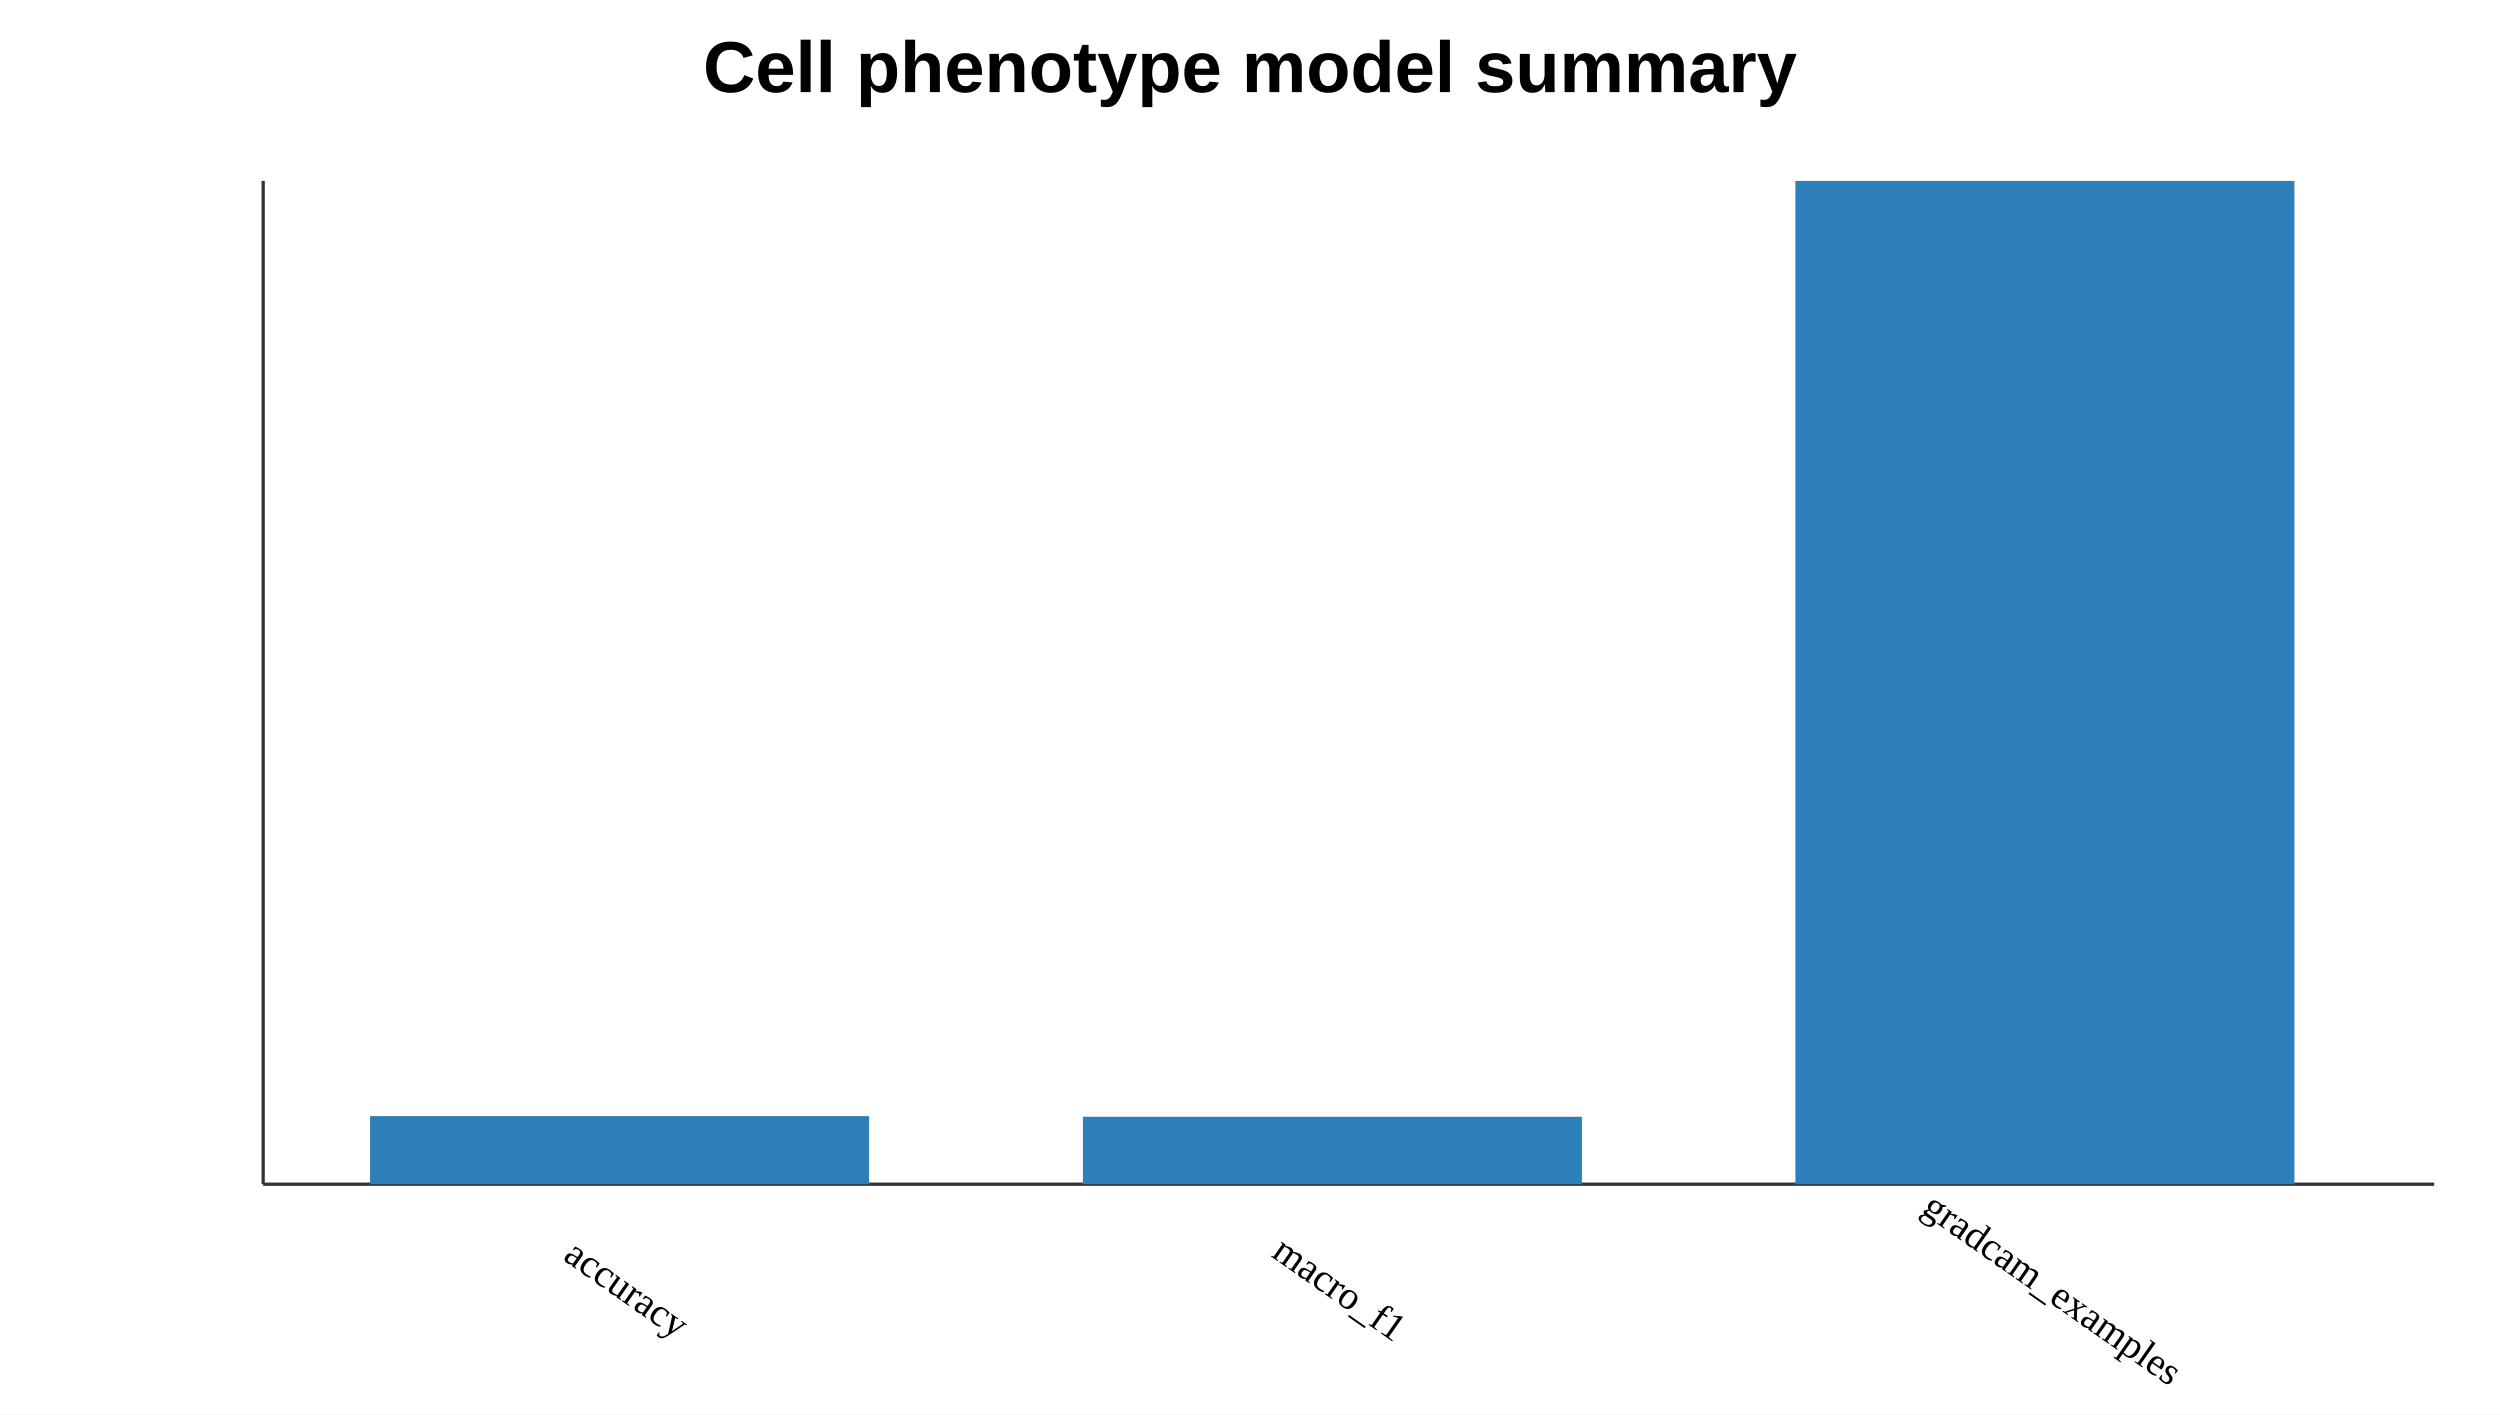
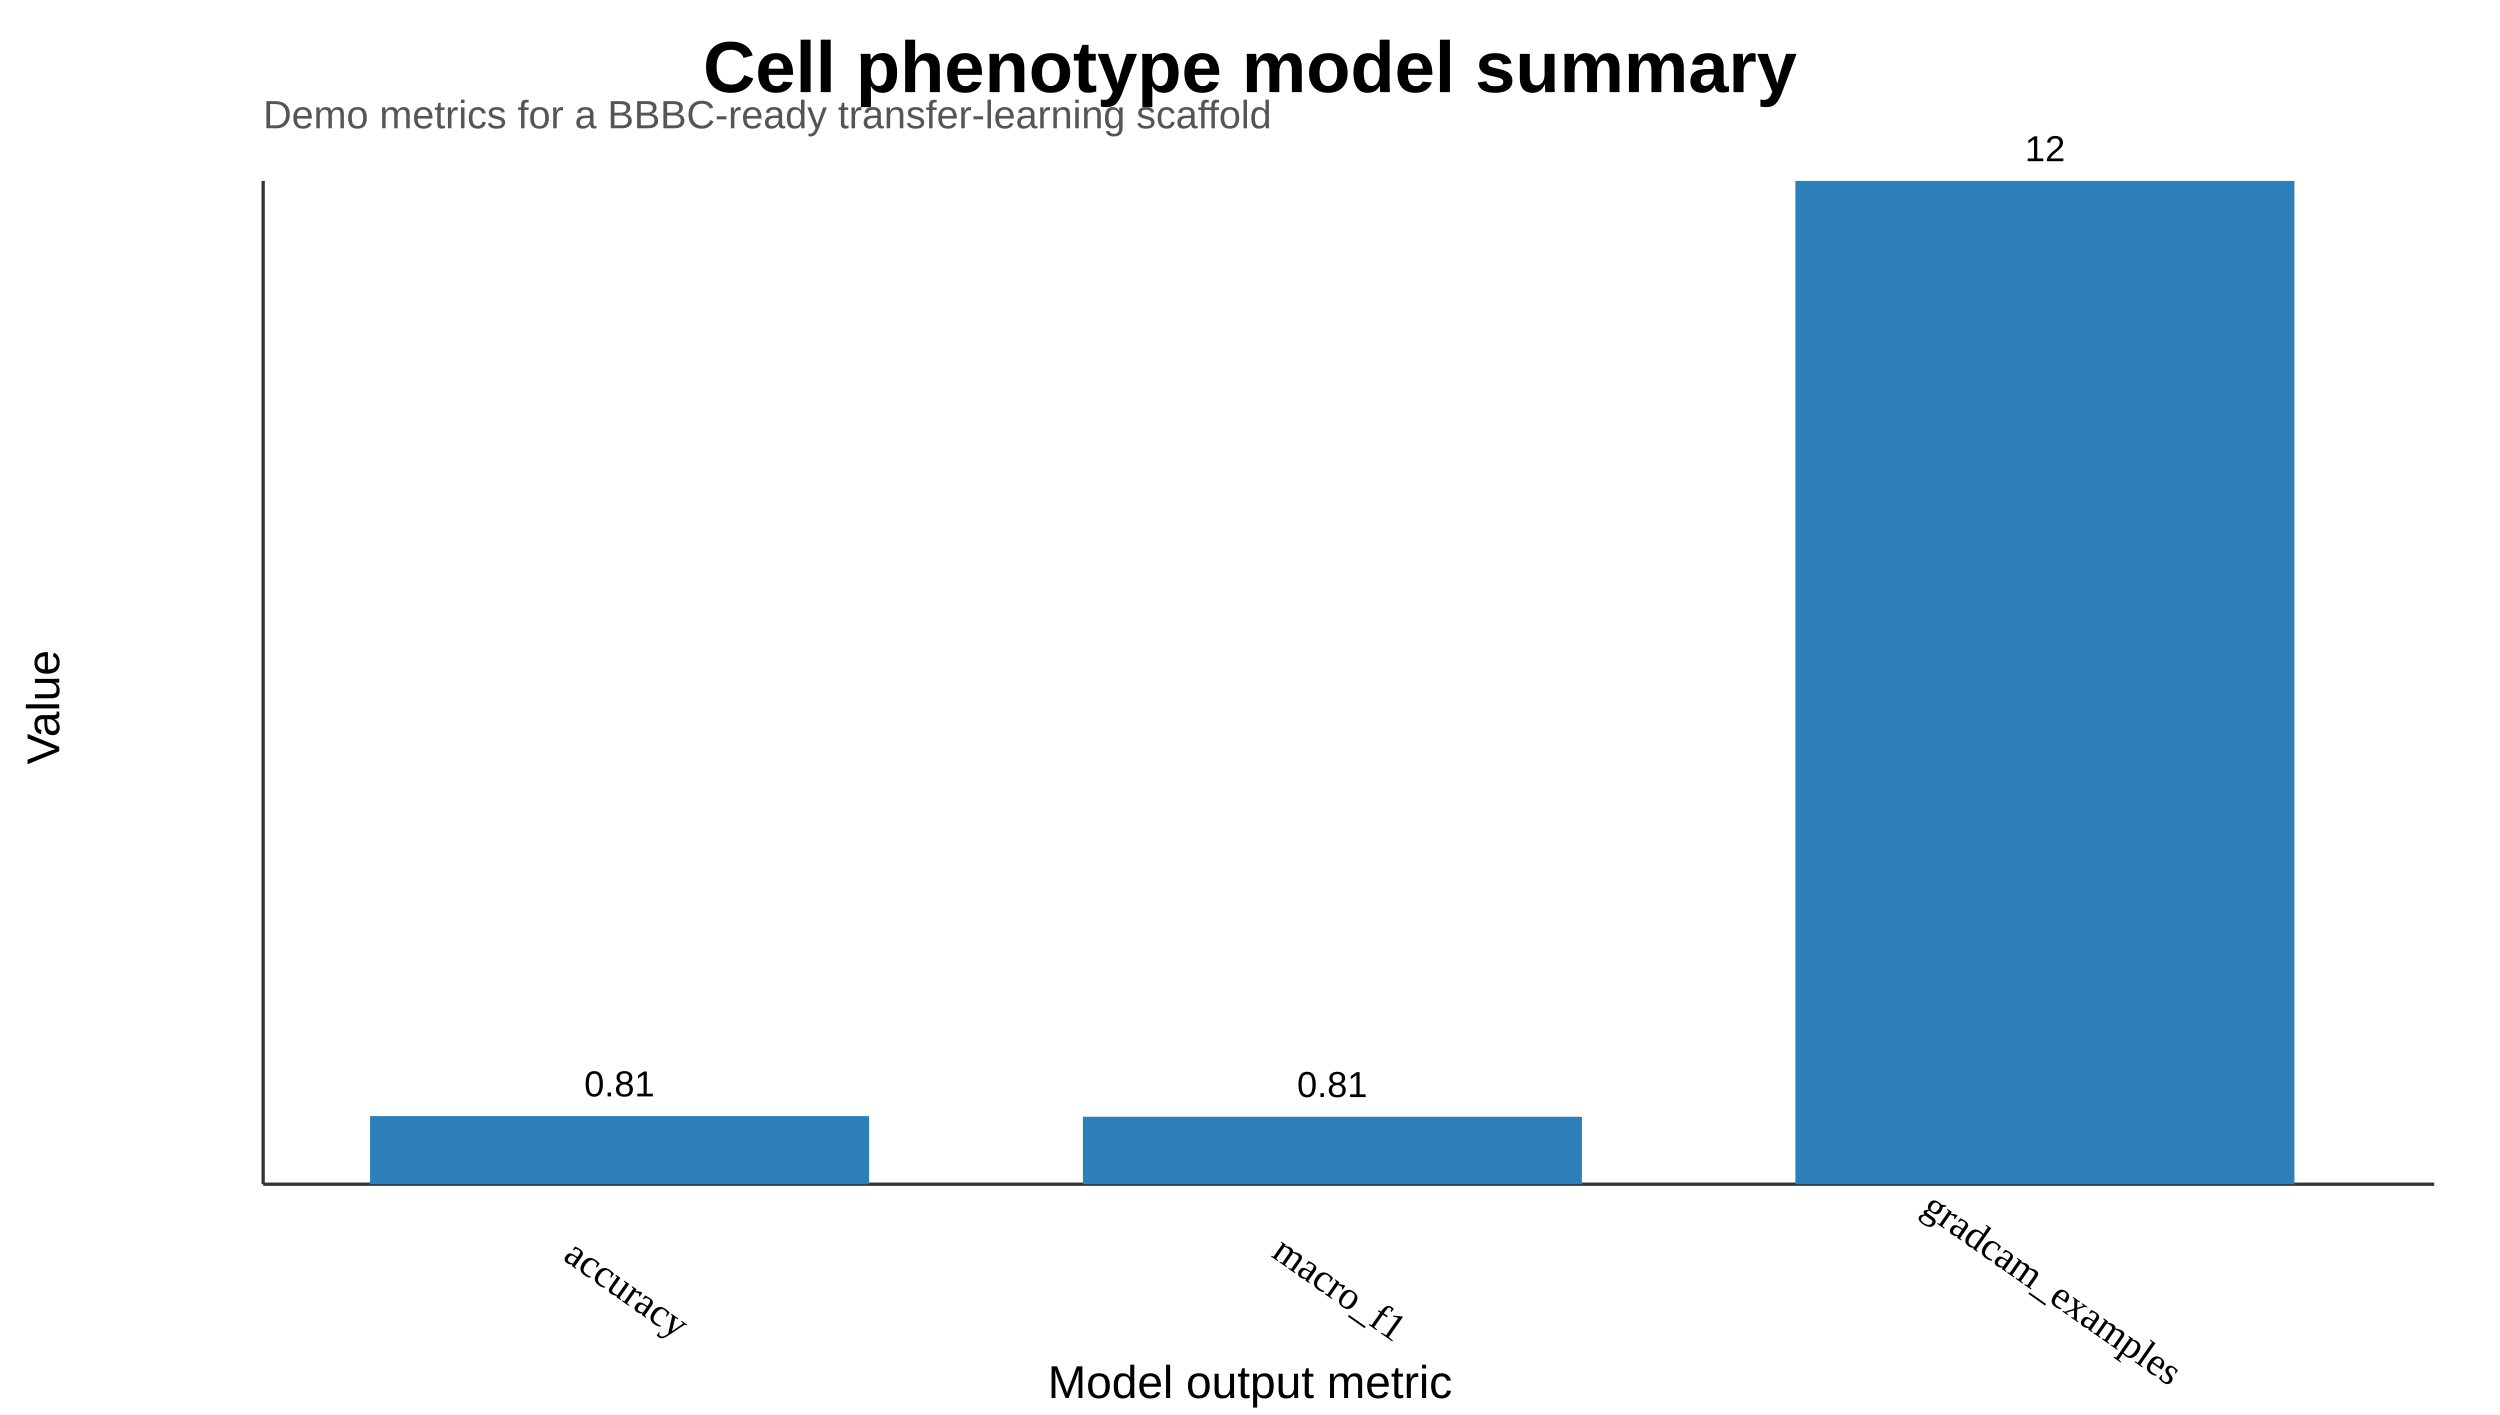
<svg xmlns="http://www.w3.org/2000/svg" width="760" height="430" viewBox="0 0 760 430">
  <rect width="100%" height="100%" fill="#ffffff" />
  <text x="380.0" y="28" text-anchor="middle" font-family="Arial" font-size="22" font-weight="700">Cell phenotype model summary</text>
  <line x1="80" y1="55" x2="80" y2="360" stroke="#333" />
  <line x1="80" y1="360" x2="740" y2="360" stroke="#333" />
+   <text x="380.0" y="425" text-anchor="middle" font-family="Arial" font-size="14">Model output metric</text>
+   <text x="18" y="215.0" text-anchor="middle" font-family="Arial" font-size="14" transform="rotate(-90 18,215.0)">Value</text>
+   <text x="80" y="39" font-family="Arial" font-size="12" fill="#555">Demo metrics for a BBBC-ready transfer-learning scaffold</text>
  <rect x="112.5" y="339.3" width="151.7" height="20.7" fill="#2c7fb8" />
+   <text x="188.3" y="333.3" font-size="11" text-anchor="middle" font-family="Arial">0.81</text>
  <text x="188.3" y="395" font-size="12" text-anchor="middle" transform="rotate(35 188.3,395)">accuracy</text>
  <rect x="329.2" y="339.5" width="151.7" height="20.5" fill="#2c7fb8" />
+   <text x="405.0" y="333.5" font-size="11" text-anchor="middle" font-family="Arial">0.81</text>
  <text x="405.0" y="395" font-size="12" text-anchor="middle" transform="rotate(35 405.0,395)">macro_f1</text>
  <rect x="545.8" y="55.0" width="151.7" height="305.0" fill="#2c7fb8" />
+   <text x="621.7" y="49.0" font-size="11" text-anchor="middle" font-family="Arial">12</text>
  <text x="621.7" y="395" font-size="12" text-anchor="middle" transform="rotate(35 621.7,395)">gradcam_examples</text>
</svg>
